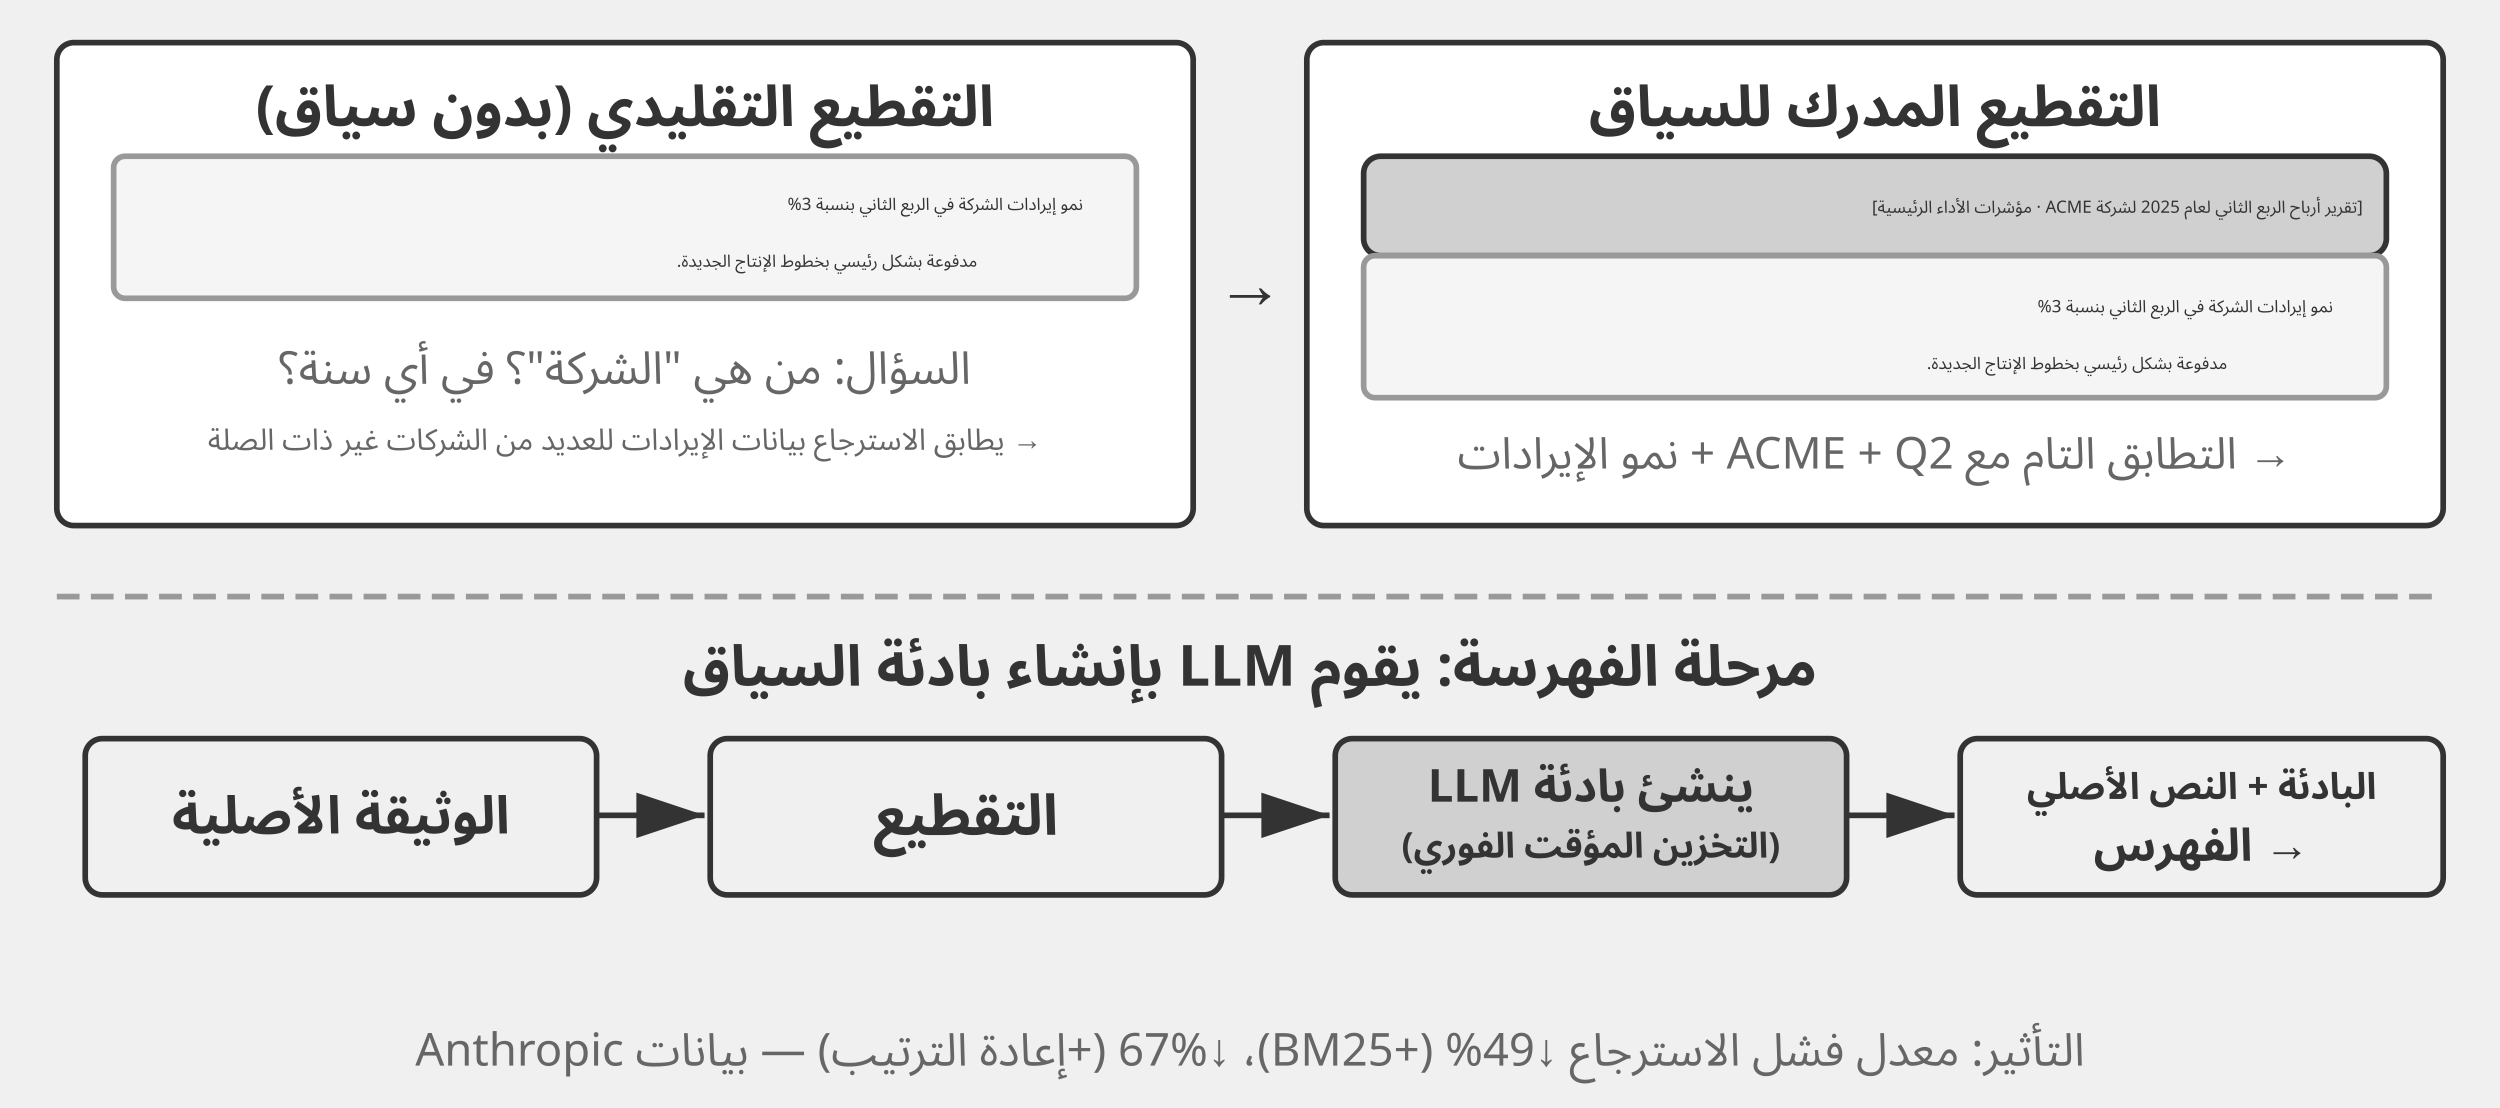
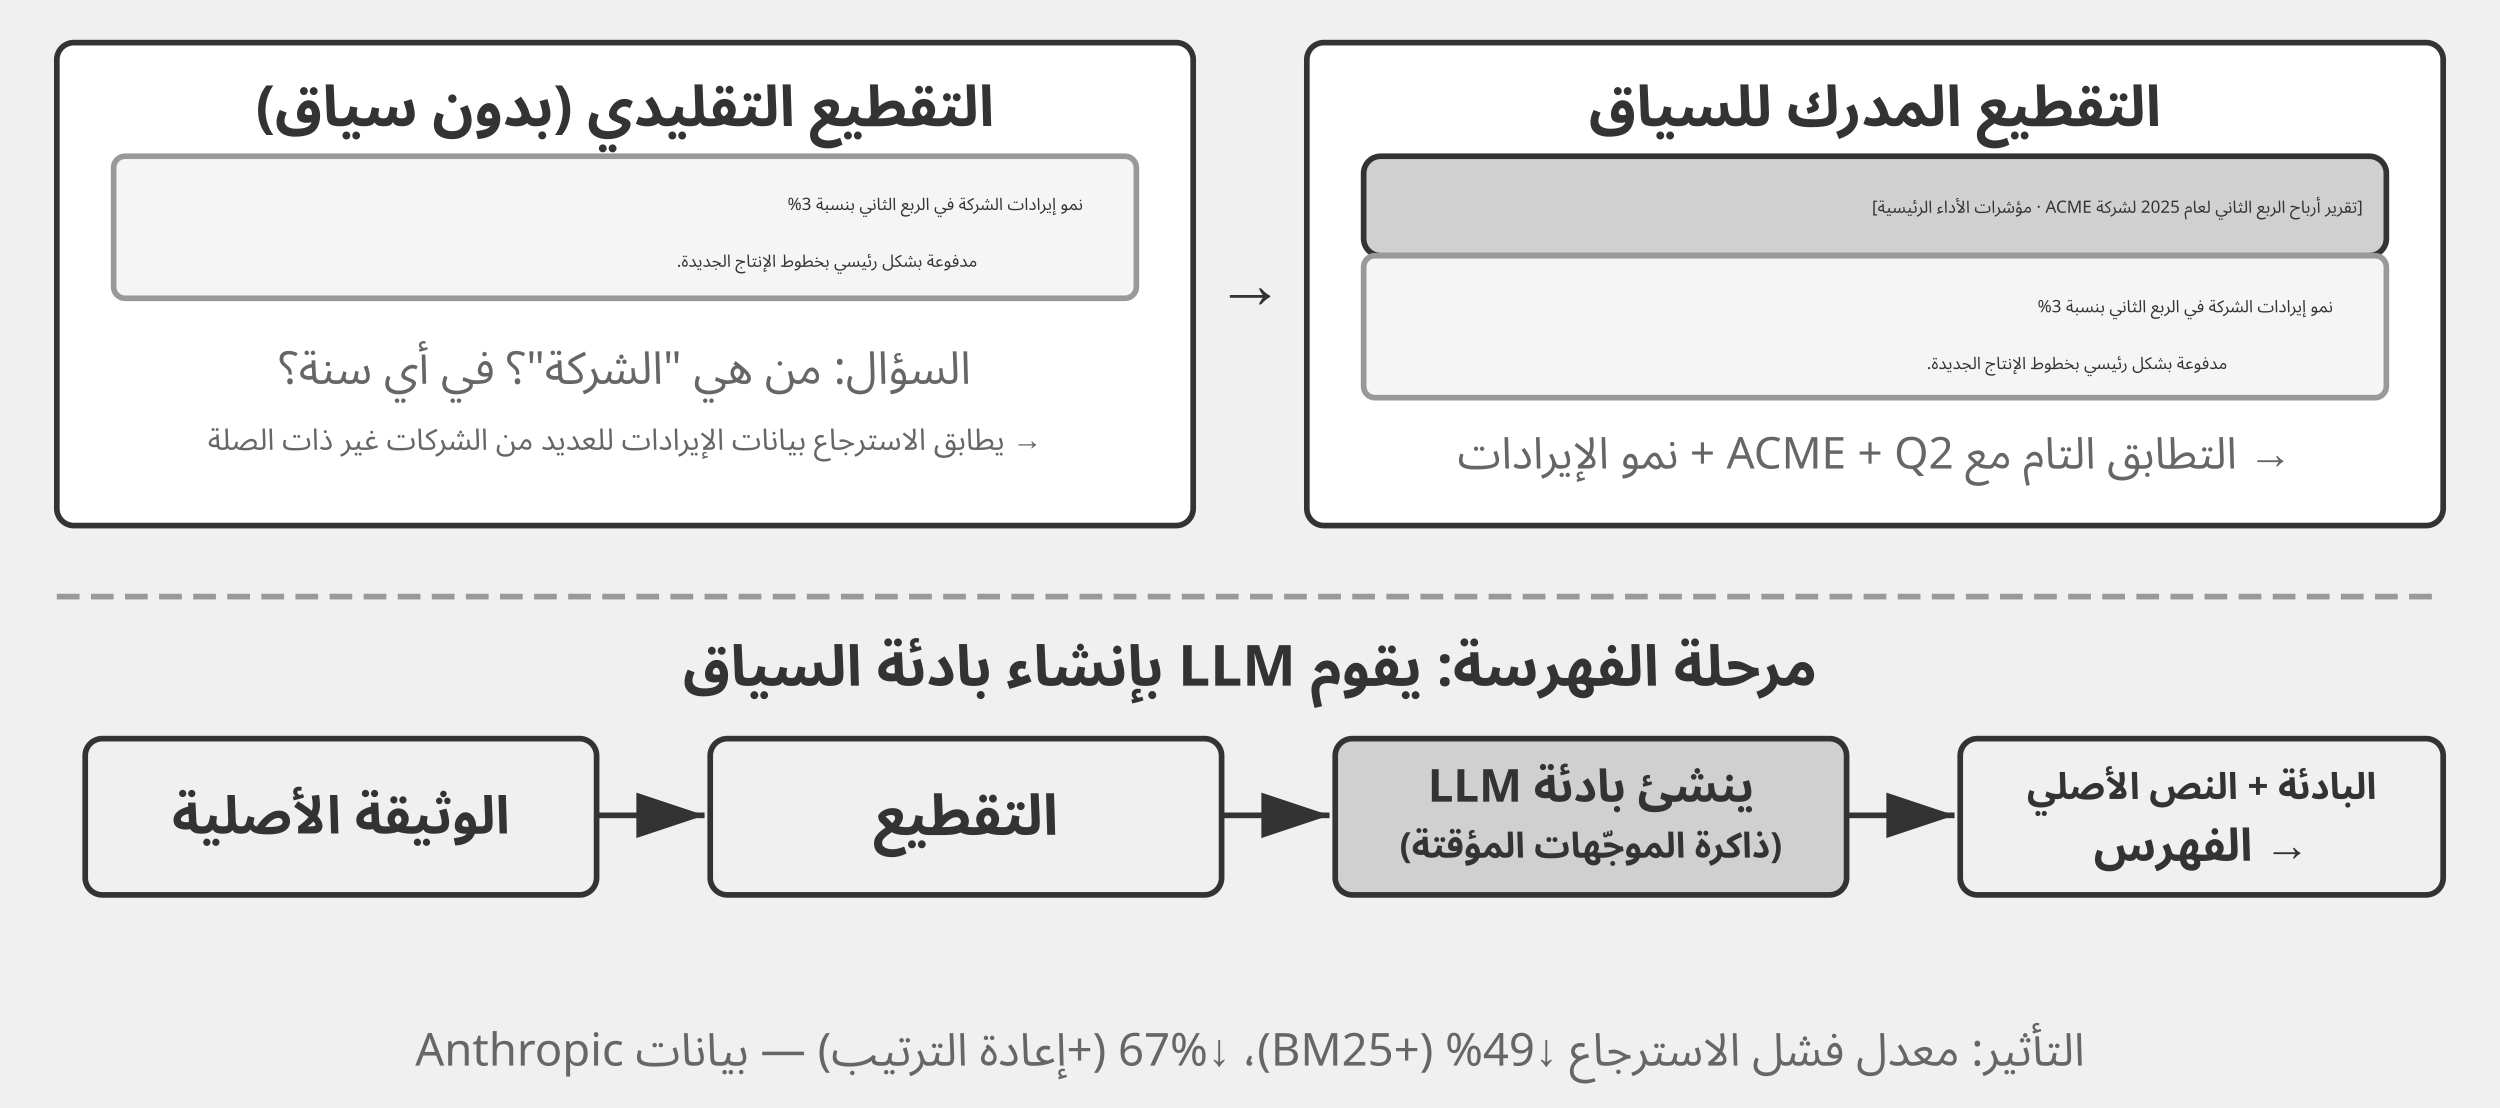
<svg xmlns="http://www.w3.org/2000/svg" viewBox="0 40 880 390" width="880" height="390" style="background:#ffffff">
  <defs>
    <marker id="ah" markerWidth="12" markerHeight="8" refX="12" refY="4" orient="auto">
      <polygon points="0 0, 12 4, 0 8" fill="#333333" />
    </marker>
    <marker id="ah-light" markerWidth="12" markerHeight="8" refX="12" refY="4" orient="auto">
      <polygon points="0 0, 12 4, 0 8" fill="#999999" />
    </marker>
  </defs>
  <rect x="20" y="55" width="400" height="170" rx="6" fill="#ffffff" stroke="#333333" stroke-width="2" />
  <text x="220" y="78" font-family="Arial, 'Helvetica Neue', Helvetica, 'PingFang SC', 'Microsoft YaHei', sans-serif" font-size="20" fill="#333333" text-anchor="middle" dominant-baseline="central" font-weight="bold" direction="rtl" unicode-bidi="plaintext" style="font-family:'Noto Sans Arabic','Noto Sans',Arial,sans-serif">التقطيع التقليدي (بدون سياق)</text>
  <rect x="40" y="95" width="360" height="50" rx="4" fill="#f5f5f5" stroke="#999999" stroke-width="2" />
  <text x="381.2" y="112" font-family="'Courier New', Courier, monospace" font-size="6" fill="#333333" text-anchor="start" dominant-baseline="central" direction="rtl" unicode-bidi="plaintext" style="font-family:'Noto Sans Arabic','Noto Sans',Arial,sans-serif">نمو إيرادات الشركة في الربع الثاني بنسبة 3%</text>
  <text x="344" y="132" font-family="'Courier New', Courier, monospace" font-size="6" fill="#333333" text-anchor="start" dominant-baseline="central" direction="rtl" unicode-bidi="plaintext" style="font-family:'Noto Sans Arabic','Noto Sans',Arial,sans-serif">مدفوعة بشكل رئيسي بخطوط الإنتاج الجديدة.</text>
  <text x="220" y="170" font-family="Arial, 'Helvetica Neue', Helvetica, 'PingFang SC', 'Microsoft YaHei', sans-serif" font-size="16" fill="#666666" text-anchor="middle" dominant-baseline="central" font-weight="normal" direction="rtl" unicode-bidi="plaintext" style="font-family:'Noto Sans Arabic','Noto Sans',Arial,sans-serif">السؤال: من هي "الشركة"؟ في أي سنة؟</text>
  <text x="220" y="195" font-family="Arial, 'Helvetica Neue', Helvetica, 'PingFang SC', 'Microsoft YaHei', sans-serif" font-size="10.5" fill="#666666" text-anchor="middle" dominant-baseline="central" font-weight="normal" direction="rtl" unicode-bidi="plaintext" style="font-family:'Noto Sans Arabic','Noto Sans',Arial,sans-serif">→ يطابق الاسترجاع بيانات الإيرادات للعديد من الشركات غير ذات الصلة</text>
  <rect x="460" y="55" width="400" height="170" rx="6" fill="#ffffff" stroke="#333333" stroke-width="2" />
  <text x="660" y="78" font-family="Arial, 'Helvetica Neue', Helvetica, 'PingFang SC', 'Microsoft YaHei', sans-serif" font-size="20" fill="#333333" text-anchor="middle" dominant-baseline="central" font-weight="bold" direction="rtl" unicode-bidi="plaintext" style="font-family:'Noto Sans Arabic','Noto Sans',Arial,sans-serif">التقطيع المدرك للسياق</text>
  <rect x="480" y="95" width="360" height="35" rx="6" fill="#d0d0d0" stroke="#333333" stroke-width="2" />
  <text x="831.7" y="113" font-family="'Courier New', Courier, monospace" font-size="6" fill="#333333" text-anchor="start" dominant-baseline="central" direction="rtl" unicode-bidi="plaintext" style="font-family:'Noto Sans Arabic','Noto Sans',Arial,sans-serif">[تقرير أرباح الربع الثاني لعام 2025 لشركة ACME · مؤشرات الأداء الرئيسية]</text>
  <rect x="480" y="130" width="360" height="50" rx="4" fill="#f5f5f5" stroke="#999999" stroke-width="2" />
  <text x="821.2" y="148" font-family="'Courier New', Courier, monospace" font-size="6" fill="#333333" text-anchor="start" dominant-baseline="central" direction="rtl" unicode-bidi="plaintext" style="font-family:'Noto Sans Arabic','Noto Sans',Arial,sans-serif">نمو إيرادات الشركة في الربع الثاني بنسبة 3%</text>
  <text x="784" y="168" font-family="'Courier New', Courier, monospace" font-size="6" fill="#333333" text-anchor="start" dominant-baseline="central" direction="rtl" unicode-bidi="plaintext" style="font-family:'Noto Sans Arabic','Noto Sans',Arial,sans-serif">مدفوعة بشكل رئيسي بخطوط الإنتاج الجديدة.</text>
  <text x="660" y="200" font-family="Arial, 'Helvetica Neue', Helvetica, 'PingFang SC', 'Microsoft YaHei', sans-serif" font-size="15.5" fill="#666666" text-anchor="middle" dominant-baseline="central" font-weight="normal" direction="rtl" unicode-bidi="plaintext" style="font-family:'Noto Sans Arabic','Noto Sans',Arial,sans-serif">→ التطابق التام مع ACME + Q2 + نمو الإيرادات</text>
  <text x="440" y="140" font-family="Arial, 'Helvetica Neue', Helvetica, 'PingFang SC', 'Microsoft YaHei', sans-serif" font-size="24" fill="#333333" text-anchor="middle" dominant-baseline="central" font-weight="bold">→</text>
  <line x1="20" y1="250" x2="860" y2="250" stroke="#999999" stroke-width="2" stroke-dasharray="8,4" />
  <text x="440.0" y="275" font-family="Arial, 'Helvetica Neue', Helvetica, 'PingFang SC', 'Microsoft YaHei', sans-serif" font-size="20" fill="#333333" text-anchor="middle" dominant-baseline="central" font-weight="bold" direction="rtl" unicode-bidi="plaintext" style="font-family:'Noto Sans Arabic','Noto Sans',Arial,sans-serif">مرحلة الفهرسة: يقوم LLM بإنشاء بادئة السياق</text>
  <rect x="30" y="300" width="180" height="55" rx="6" fill="#f0f0f0" stroke="#333333" stroke-width="2" />
  <text x="120.0" y="327.5" font-family="Arial, 'Helvetica Neue', Helvetica, 'PingFang SC', 'Microsoft YaHei', sans-serif" font-size="18.5" fill="#333333" text-anchor="middle" dominant-baseline="central" font-weight="bold" direction="rtl" unicode-bidi="plaintext" style="font-family:'Noto Sans Arabic','Noto Sans',Arial,sans-serif">الوثيقة الأصلية</text>
  <line x1="210" y1="327" x2="248" y2="327" stroke="#333333" stroke-width="2" marker-end="url(#ah)" />
  <rect x="250" y="300" width="180" height="55" rx="6" fill="#f0f0f0" stroke="#333333" stroke-width="2" />
  <text x="340.0" y="327.5" font-family="Arial, 'Helvetica Neue', Helvetica, 'PingFang SC', 'Microsoft YaHei', sans-serif" font-size="20" fill="#333333" text-anchor="middle" dominant-baseline="central" font-weight="bold" direction="rtl" unicode-bidi="plaintext" style="font-family:'Noto Sans Arabic','Noto Sans',Arial,sans-serif">التقطيع</text>
  <line x1="430" y1="327" x2="468" y2="327" stroke="#333333" stroke-width="2" marker-end="url(#ah)" />
  <rect x="470" y="300" width="180" height="55" rx="6" fill="#d0d0d0" stroke="#333333" stroke-width="2" />
  <text x="560.0" y="317.1" font-family="Arial, 'Helvetica Neue', Helvetica, 'PingFang SC', 'Microsoft YaHei', sans-serif" font-size="16" fill="#333333" text-anchor="middle" dominant-baseline="central" font-weight="bold" direction="rtl" unicode-bidi="plaintext" style="font-family:'Noto Sans Arabic','Noto Sans',Arial,sans-serif">LLM ينشئ بادئة</text>
-   <text x="560.0" y="337.9" font-family="Arial, 'Helvetica Neue', Helvetica, 'PingFang SC', 'Microsoft YaHei', sans-serif" font-size="12.5" fill="#333333" text-anchor="middle" dominant-baseline="central" font-weight="bold" direction="rtl" unicode-bidi="plaintext" style="font-family:'Noto Sans Arabic','Noto Sans',Arial,sans-serif">(التخزين المؤقت الفوري)</text>
+   <text x="560.0" y="337.9" font-family="Arial, 'Helvetica Neue', Helvetica, 'PingFang SC', 'Microsoft YaHei', sans-serif" font-size="12.5" fill="#333333" text-anchor="middle" dominant-baseline="central" font-weight="bold" direction="rtl" unicode-bidi="plaintext" style="font-family:'Noto Sans Arabic','Noto Sans',Arial,sans-serif">(ذاكرة الموجّهات المؤقتة)</text>
  <line x1="650" y1="327" x2="688" y2="327" stroke="#333333" stroke-width="2" marker-end="url(#ah)" />
  <rect x="690" y="300" width="170" height="55" rx="6" fill="#f0f0f0" stroke="#333333" stroke-width="2" />
  <text x="775.0" y="317.1" font-family="Arial, 'Helvetica Neue', Helvetica, 'PingFang SC', 'Microsoft YaHei', sans-serif" font-size="13" fill="#333333" text-anchor="middle" dominant-baseline="central" font-weight="bold" direction="rtl" unicode-bidi="plaintext" style="font-family:'Noto Sans Arabic','Noto Sans',Arial,sans-serif">البادئة + النص الأصلي</text>
  <text x="775.0" y="337.9" font-family="Arial, 'Helvetica Neue', Helvetica, 'PingFang SC', 'Microsoft YaHei', sans-serif" font-size="16" fill="#333333" text-anchor="middle" dominant-baseline="central" font-weight="bold" direction="rtl" unicode-bidi="plaintext" style="font-family:'Noto Sans Arabic','Noto Sans',Arial,sans-serif">→ الفهرس</text>
  <text x="440.0" y="410" font-family="Arial, 'Helvetica Neue', Helvetica, 'PingFang SC', 'Microsoft YaHei', sans-serif" font-size="16" fill="#666666" text-anchor="middle" dominant-baseline="central" font-weight="normal" direction="rtl" unicode-bidi="plaintext" style="font-family:'Noto Sans Arabic','Noto Sans',Arial,sans-serif">التأثير: معدل فشل الاسترجاع ↓49% (+BM25)، ↓67% (+إعادة الترتيب) — بيانات Anthropic</text>
</svg>
